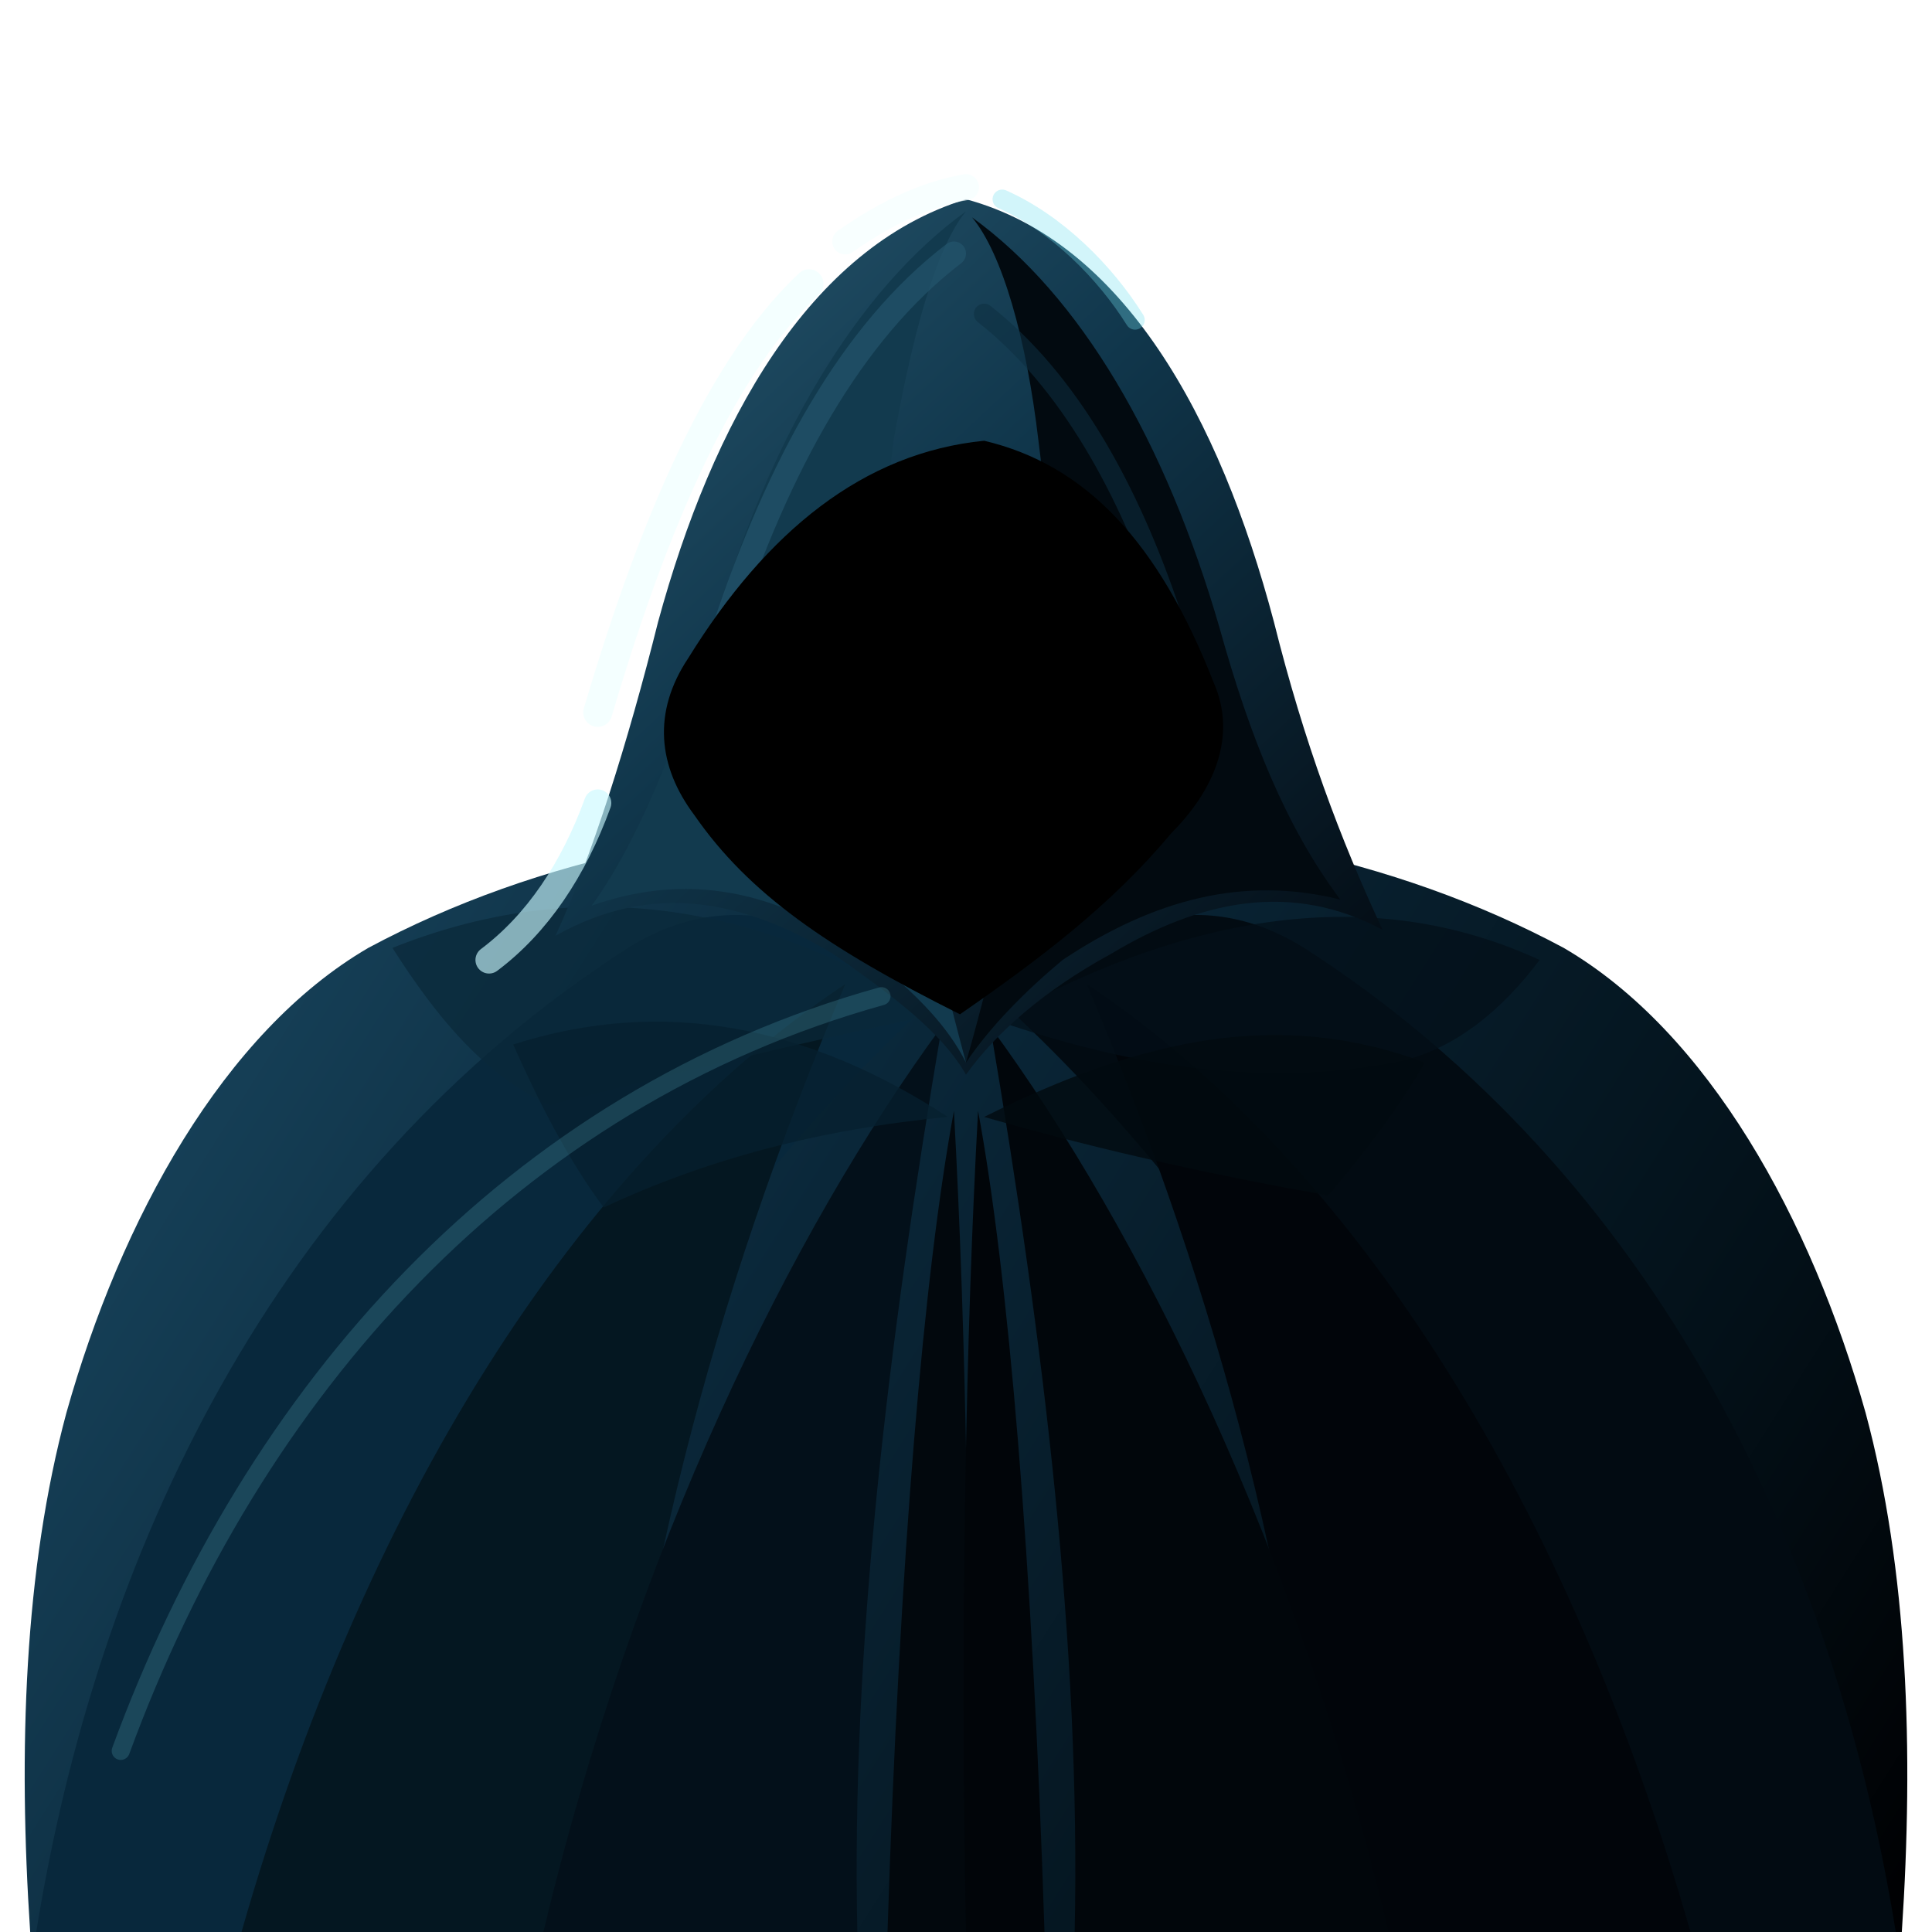
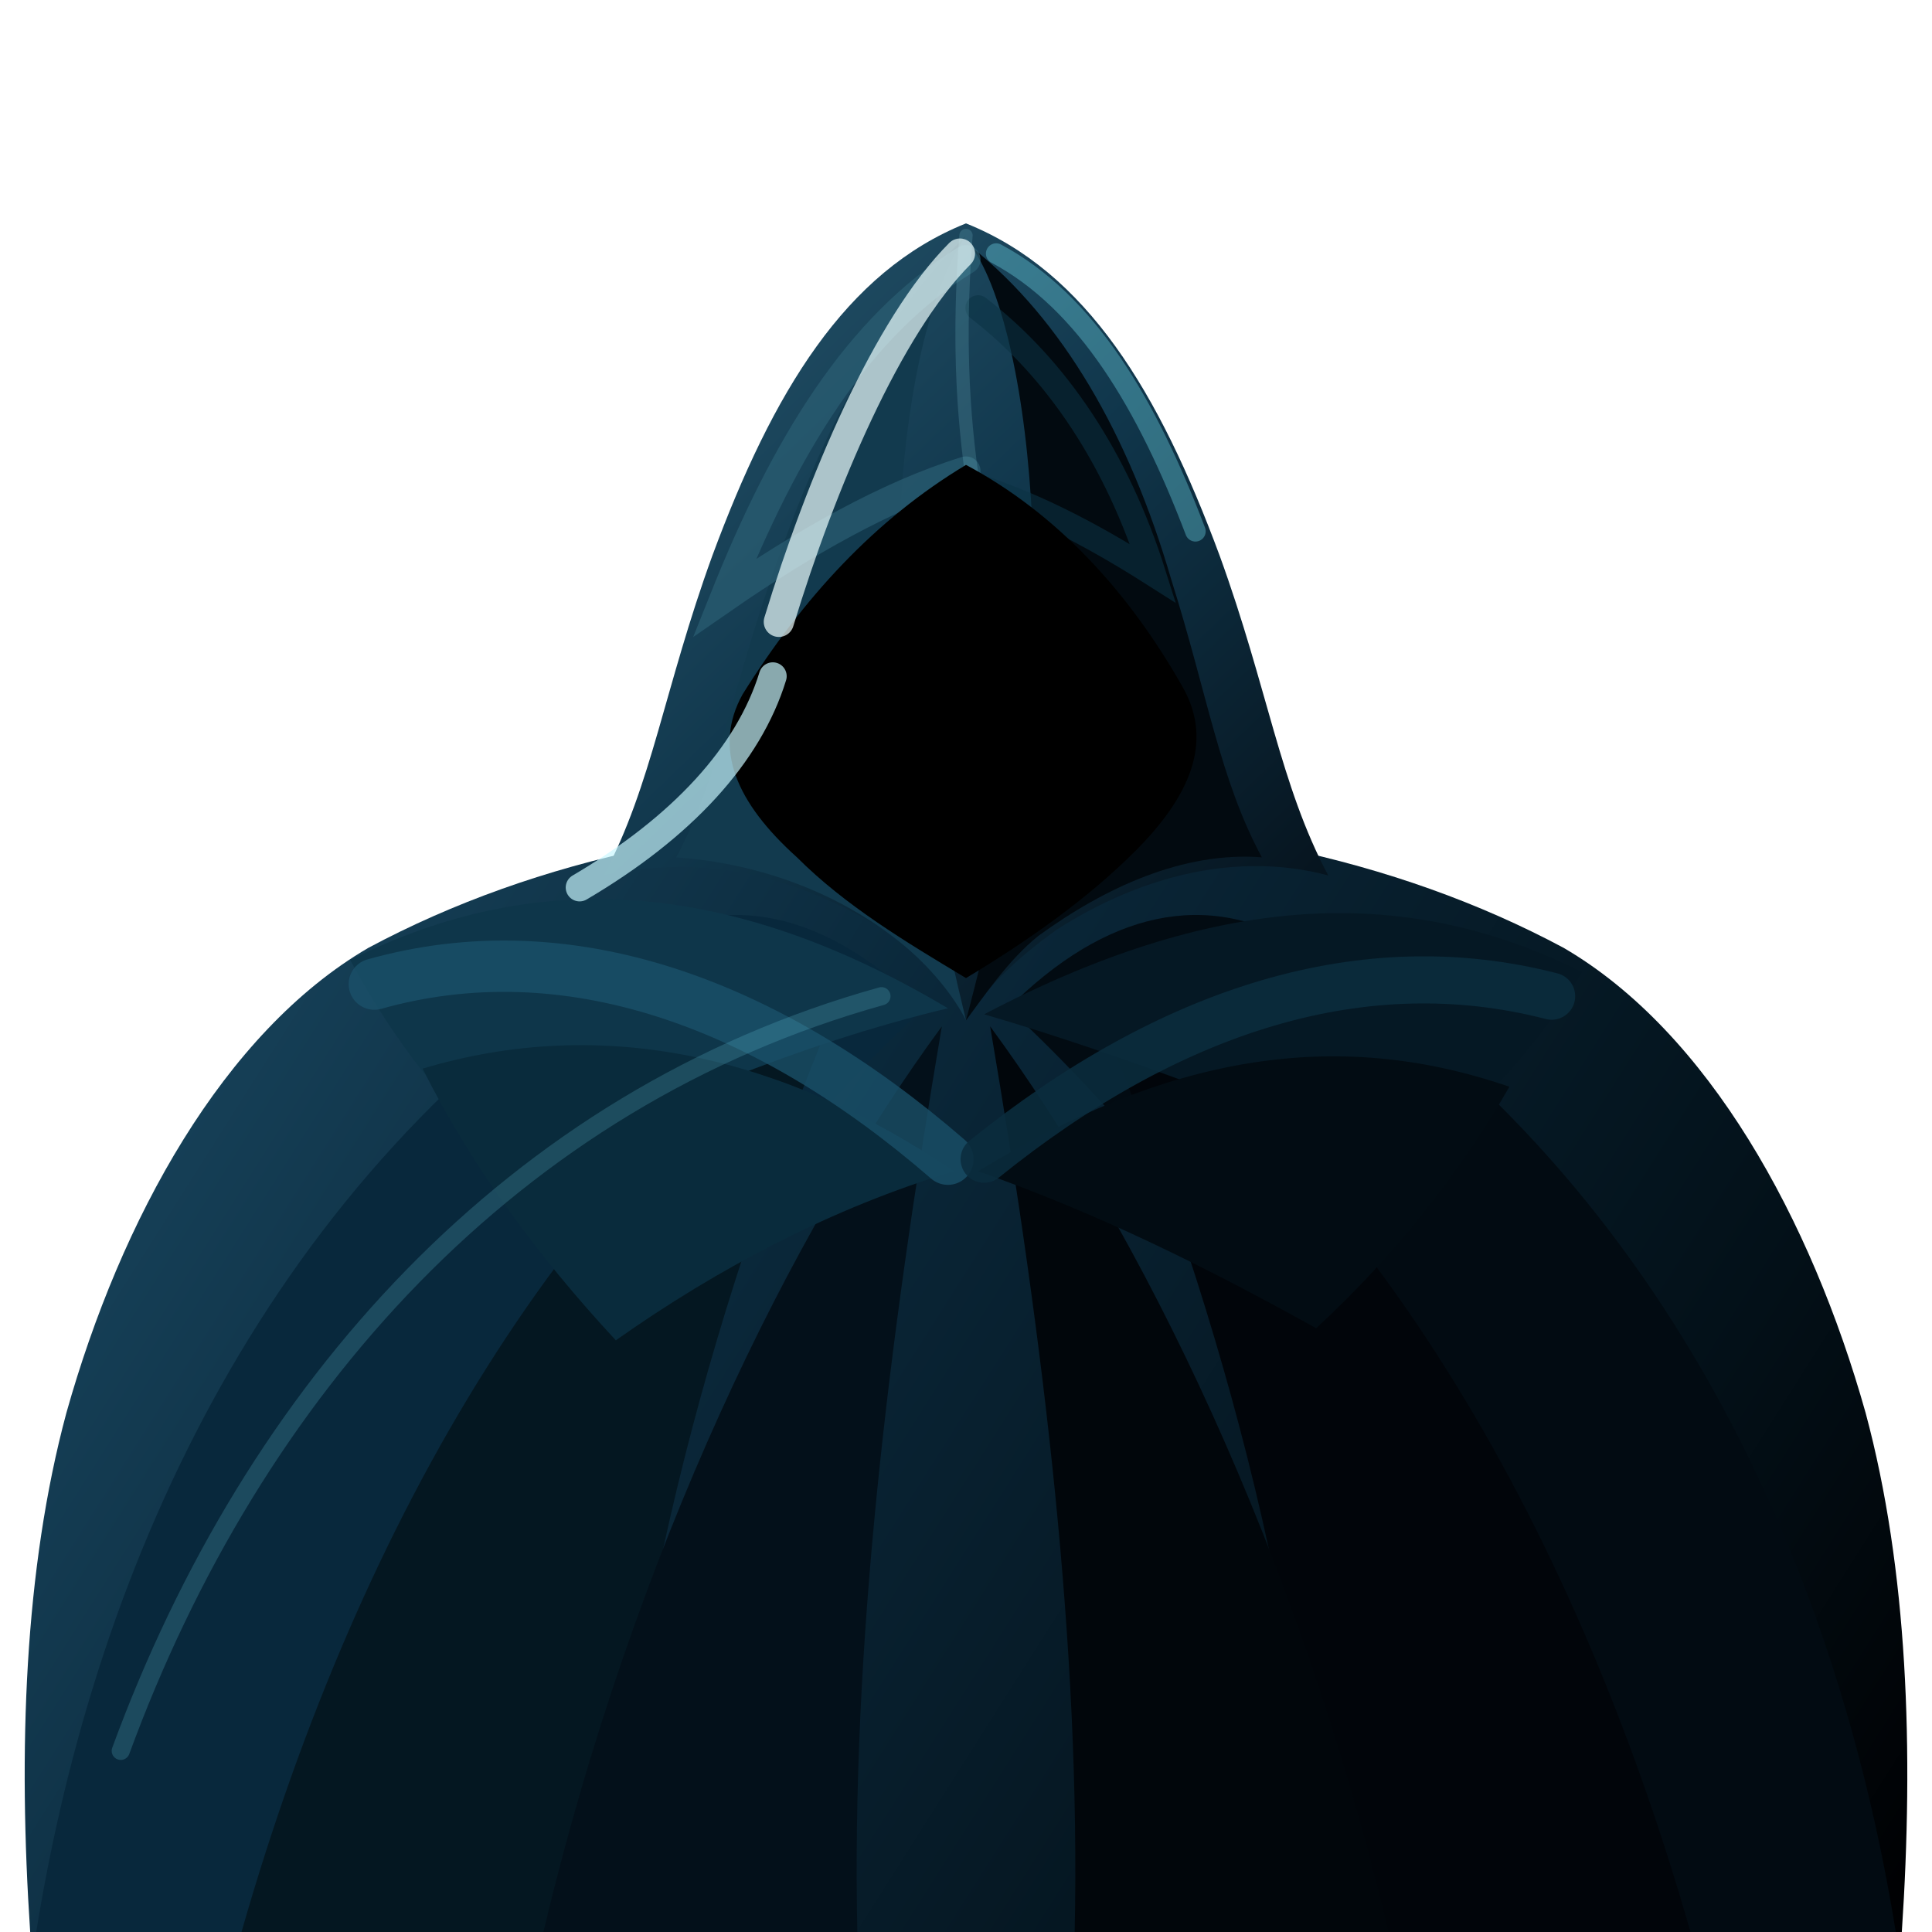
<svg xmlns="http://www.w3.org/2000/svg" viewBox="0 0 32 32" role="img" focusable="false" aria-labelledby="mt md" data-brand-vector-source="reference-derived-contours-v8-24">
  <defs>
    <linearGradient id="mc" x1="1" y1="13" x2="31" y2="32" gradientUnits="userSpaceOnUse">
      <stop stop-color="#1b4b65" />
      <stop offset=".4" stop-color="#0a2739" />
      <stop offset=".8" stop-color="#031018" />
      <stop offset="1" stop-color="#000103" />
    </linearGradient>
-     <linearGradient id="mh" x1="9" y1="3" x2="23" y2="18" gradientUnits="userSpaceOnUse">
+     <linearGradient id="mh" x1="9" y1="3.5" x2="23" y2="18" gradientUnits="userSpaceOnUse">
      <stop stop-color="#2a5a72" />
-       <stop offset=".42" stop-color="#10364b" />
+       <stop offset=".45" stop-color="#10364b" />
      <stop offset="1" stop-color="#02060c" />
    </linearGradient>
  </defs>
  <path d="M16 13.6C12.3 13.5 8.9 14.2 6.1 15.7C3.7 17.1 2 20.2 1.1 23.4C.4 26 .3 29 .5 32H31.5C31.7 29 31.6 26 30.9 23.4C30 20.2 28.3 17.1 25.9 15.7C23.1 14.2 19.7 13.5 16 13.6Z" fill="url(#mc)" />
  <path d="M.6 32C1.6 25.8 4.5 19.5 10.4 15.7C12 14.7 13.7 15.1 15.3 16.7C11.3 20.4 8 26 6 32Z" fill="#08283c" />
  <path d="M31.4 32C30.4 25.8 27.5 19.5 21.6 15.7C20 14.7 18.3 15.1 16.7 16.7C20.7 20.4 24 26 26 32Z" fill="#020b12" />
  <path d="M4 32C6 25 9.5 19.3 14 16.3C11.8 21.5 10.4 26.8 10.1 32Z" fill="#041721" />
  <path d="M28 32C26 25 22.5 19.3 18 16.3C20.2 21.5 21.6 26.8 21.9 32Z" fill="#01050a" />
  <path d="M9 32C10.5 25.7 13.1 20.4 15.6 17C14.7 22.3 14.1 27.3 14.2 32Z" fill="#03101a" />
  <path d="M23 32C21.5 25.7 18.9 20.4 16.4 17C17.3 22.3 17.9 27.3 17.8 32Z" fill="#01060b" />
-   <path d="M14.7 32C14.9 25.8 15.3 21.1 15.8 18.4C16 22 16.1 27 16 32Z" fill="#02080d" />
-   <path d="M17.3 32C17.1 25.8 16.7 21.1 16.2 18.4C16 22 15.9 27 16 32Z" fill="#010509" />
-   <path d="M6.5 15.7C9.5 14.5 12.5 14.9 15.5 16.8C13.1 17.3 11.1 17.8 9.1 18.3C8 17.8 7.2 16.8 6.5 15.7Z" fill="#0a2939" fill-opacity=".72" />
-   <path d="M25.5 15.9C22.9 14.7 19.9 15 16.5 16.9C18.8 17.7 21 18 23.1 17.6C24.1 17.4 24.9 16.7 25.5 15.9Z" fill="#031019" fill-opacity=".74" />
-   <path d="M8.5 17.3C11 16.5 13.4 17 15.7 18.5C13.6 18.7 11.7 19.2 10 20C9.4 19.2 8.9 18.2 8.5 17.3Z" fill="#06202f" fill-opacity=".74" />
-   <path d="M23.6 17.6C21.2 16.7 18.9 17.2 16.3 18.5C18.4 19.1 20.3 19.5 22 19.8C22.6 19.1 23.2 18.3 23.6 17.6Z" fill="#020a10" fill-opacity=".8" />
-   <path d="M16 3.3C13.4 4.1 11.8 7 10.9 10.3C10.4 12.3 9.8 14.2 9.2 15.5C10.8 14.6 12.3 14.9 13.8 15.8C14.8 16.5 15.6 17.1 16 17.8C16.5 17.1 17.3 16.4 18.4 15.8C19.9 14.9 21.4 14.6 22.9 15.4C22.2 13.9 21.6 12.3 21.1 10.3C20.2 6.9 18.6 4 16 3.3Z" fill="url(#mh)" />
-   <path d="M16 3.5C14.2 4.8 12.7 7.3 11.8 10.5C11.2 12.3 10.6 13.9 9.8 15C11.5 14.4 13.1 14.8 14.6 16C15.2 16.5 15.7 17 16 17.6C15 13.9 14.4 10.3 14.8 7.3C15.1 5.6 15.5 4.1 16 3.5Z" fill="#123a4e" />
-   <path d="M16.1 3.6C17.9 4.9 19.3 7.3 20.2 10.4C20.7 12.2 21.3 13.7 22.2 14.9C20.6 14.5 19.1 14.9 17.6 15.9C17 16.4 16.4 17 16 17.6C17.1 13.7 17.6 10.3 17.2 7.3C17 5.6 16.6 4.2 16.1 3.6Z" fill="#020a10" />
-   <path d="M15.8 4.2C14.1 5.5 12.9 7.7 12 10.4C13.3 9.4 14.5 8.6 15.9 8" fill="none" stroke="#24566d" stroke-opacity=".68" stroke-width=".4" stroke-linecap="round" />
-   <path d="M16.3 5.2C17.7 6.3 18.7 8.1 19.4 10.2C18.4 9.4 17.4 8.8 16.2 8.3" fill="none" stroke="#0d3041" stroke-opacity=".56" stroke-width=".34" stroke-linecap="round" />
-   <path d="M16.3 7.3C14.3 7.5 12.7 8.8 11.4 10.9C10.8 11.8 10.9 12.7 11.5 13.5C12.4 14.8 13.7 15.7 15.9 16.8C17.2 15.9 18.4 15 19.4 13.8C20.1 13.1 20.5 12.2 20.1 11.3C19.2 9 18 7.7 16.3 7.3Z" fill="#000" />
-   <path d="M8.1 15.9C8.9 15.3 9.5 14.4 9.9 13.3" fill="none" stroke="#c9f8ff" stroke-opacity=".64" stroke-width=".45" stroke-linecap="round" />
-   <path d="M9.9 11.8C10.7 9.1 11.8 6.2 13.4 4.7" fill="none" stroke="#efffff" stroke-opacity=".68" stroke-width=".48" stroke-linecap="round" />
-   <path d="M14 4C14.7 3.5 15.4 3.2 16 3.1" fill="none" stroke="#f6ffff" stroke-opacity=".74" stroke-width=".43" stroke-linecap="round" />
-   <path d="M16.6 3.3C17.5 3.7 18.3 4.5 18.8 5.3" fill="none" stroke="#72deef" stroke-opacity=".32" stroke-width=".32" stroke-linecap="round" />
-   <path d="M2 29C4.2 23 8.5 18.2 14.6 16.5" fill="none" stroke="#70d6e8" stroke-opacity=".18" stroke-width=".3" stroke-linecap="round" />
+   <path d="M5.8 15.9C8.8 14.4 12 14.5 15.7 16.7C13.2 17.3 10.9 18.3 8.6 19.4C7.4 18.4 6.5 17.2 5.8 15.9Z" fill="#0e364a" />
+   <path d="M26.2 16.1C23.4 14.7 20.3 14.7 16.3 16.8C18.7 17.5 20.9 18.4 23.3 19.3C24.5 18.4 25.5 17.3 26.2 16.1Z" fill="#051824" />
+   <path d="M7 17.7C10 16.8 13 17.5 15.8 19.4C13.8 20 11.9 21 10.2 22.2C8.9 20.8 7.8 19.3 7 17.7Z" fill="#092b3c" />
+   <path d="M25 18C22.1 17 19.3 17.5 16.2 19.4C18.2 20.1 20 21 21.8 22C23.1 20.8 24.2 19.4 25 18Z" fill="#020c13" />
+   <path d="M6.2 16.3C9.4 15.4 12.7 16.6 15.7 19.2" fill="none" stroke="#1b526b" stroke-opacity=".76" stroke-width=".85" stroke-linecap="round" />
+   <path d="M25.7 16.5C22.6 15.7 19.4 16.7 16.3 19.2" fill="none" stroke="#0b2d3e" stroke-opacity=".88" stroke-width=".78" stroke-linecap="round" />
+   <path d="M16 3.7C14 4.5 12.8 6.5 11.8 9.2C11 11.4 10.8 13 10 14.5C11.8 14.1 13.4 14.6 14.8 15.5C15.4 15.9 15.8 16.4 16 16.9C16.3 16.4 16.8 15.9 17.5 15.4C18.9 14.5 20.5 14.1 22 14.5C21.2 13 21 11.4 20.2 9.2C19.2 6.5 18 4.5 16 3.7Z" fill="url(#mh)" />
+   <path d="M16 3.9C14.5 5.4 13.6 7.2 12.8 9.5C12.1 11.5 11.9 12.9 11.2 14.2C12.6 14.3 13.9 14.8 14.9 15.6C15.4 16 15.8 16.5 16 16.9C15.3 14 14.8 11.2 14.9 8.7C15 6.5 15.4 4.8 16 3.9Z" fill="#123a4e" />
+   <path d="M16.1 4.1C17.6 5.3 18.7 7.2 19.4 9.6C20 11.5 20.2 12.9 20.9 14.2C19.6 14.1 18.3 14.7 17.2 15.5C16.7 15.9 16.3 16.5 16 16.9C16.8 13.9 17.2 11.1 17.1 8.7C17 6.5 16.6 4.8 16.1 4.1Z" fill="#020a10" />
+   <path d="M16 4.3C14.2 5.4 13 7.4 12 9.9C13.3 9 14.7 8.2 16 7.8" fill="none" stroke="#2b6074" stroke-opacity=".68" stroke-width=".48" stroke-linecap="round" />
+   <path d="M16.2 5.1C17.5 6.1 18.5 7.6 19.1 9.5C18 8.8 17 8.3 16 8" fill="none" stroke="#0c3344" stroke-opacity=".58" stroke-width=".42" stroke-linecap="round" />
+   <path d="M16 3.9C15.9 5.2 15.9 6.5 16.1 7.9" fill="none" stroke="#9be9f4" stroke-opacity=".16" stroke-width=".22" stroke-linecap="round" />
+   <path d="M16 7.7C14.5 8.6 13.3 9.9 12.3 11.5C11.8 12.4 12.2 13.3 13.2 14.2C14 15 15 15.6 16 16.2C17 15.6 18 14.9 18.8 14.1C19.7 13.2 20.1 12.3 19.6 11.4C18.7 9.8 17.5 8.5 16 7.7Z" fill="#000" />
+   <path d="M9.6 14.7C11.3 13.7 12.4 12.5 12.8 11.2" fill="none" stroke="#c9f8ff" stroke-opacity=".68" stroke-width=".46" stroke-linecap="round" />
+   <path d="M12.9 10.3C13.6 8 14.7 5.4 15.9 4.2" fill="none" stroke="#efffff" stroke-opacity=".7" stroke-width=".5" stroke-linecap="round" />
+   <path d="M16.5 4.2C18 5 19 6.7 19.8 8.8" fill="none" stroke="#72deef" stroke-opacity=".36" stroke-width=".34" stroke-linecap="round" />
+   <path d="M2 29C4.2 23 8.5 18.2 14.6 16.5" fill="none" stroke="#70d6e8" stroke-opacity=".2" stroke-width=".3" stroke-linecap="round" />
</svg>
